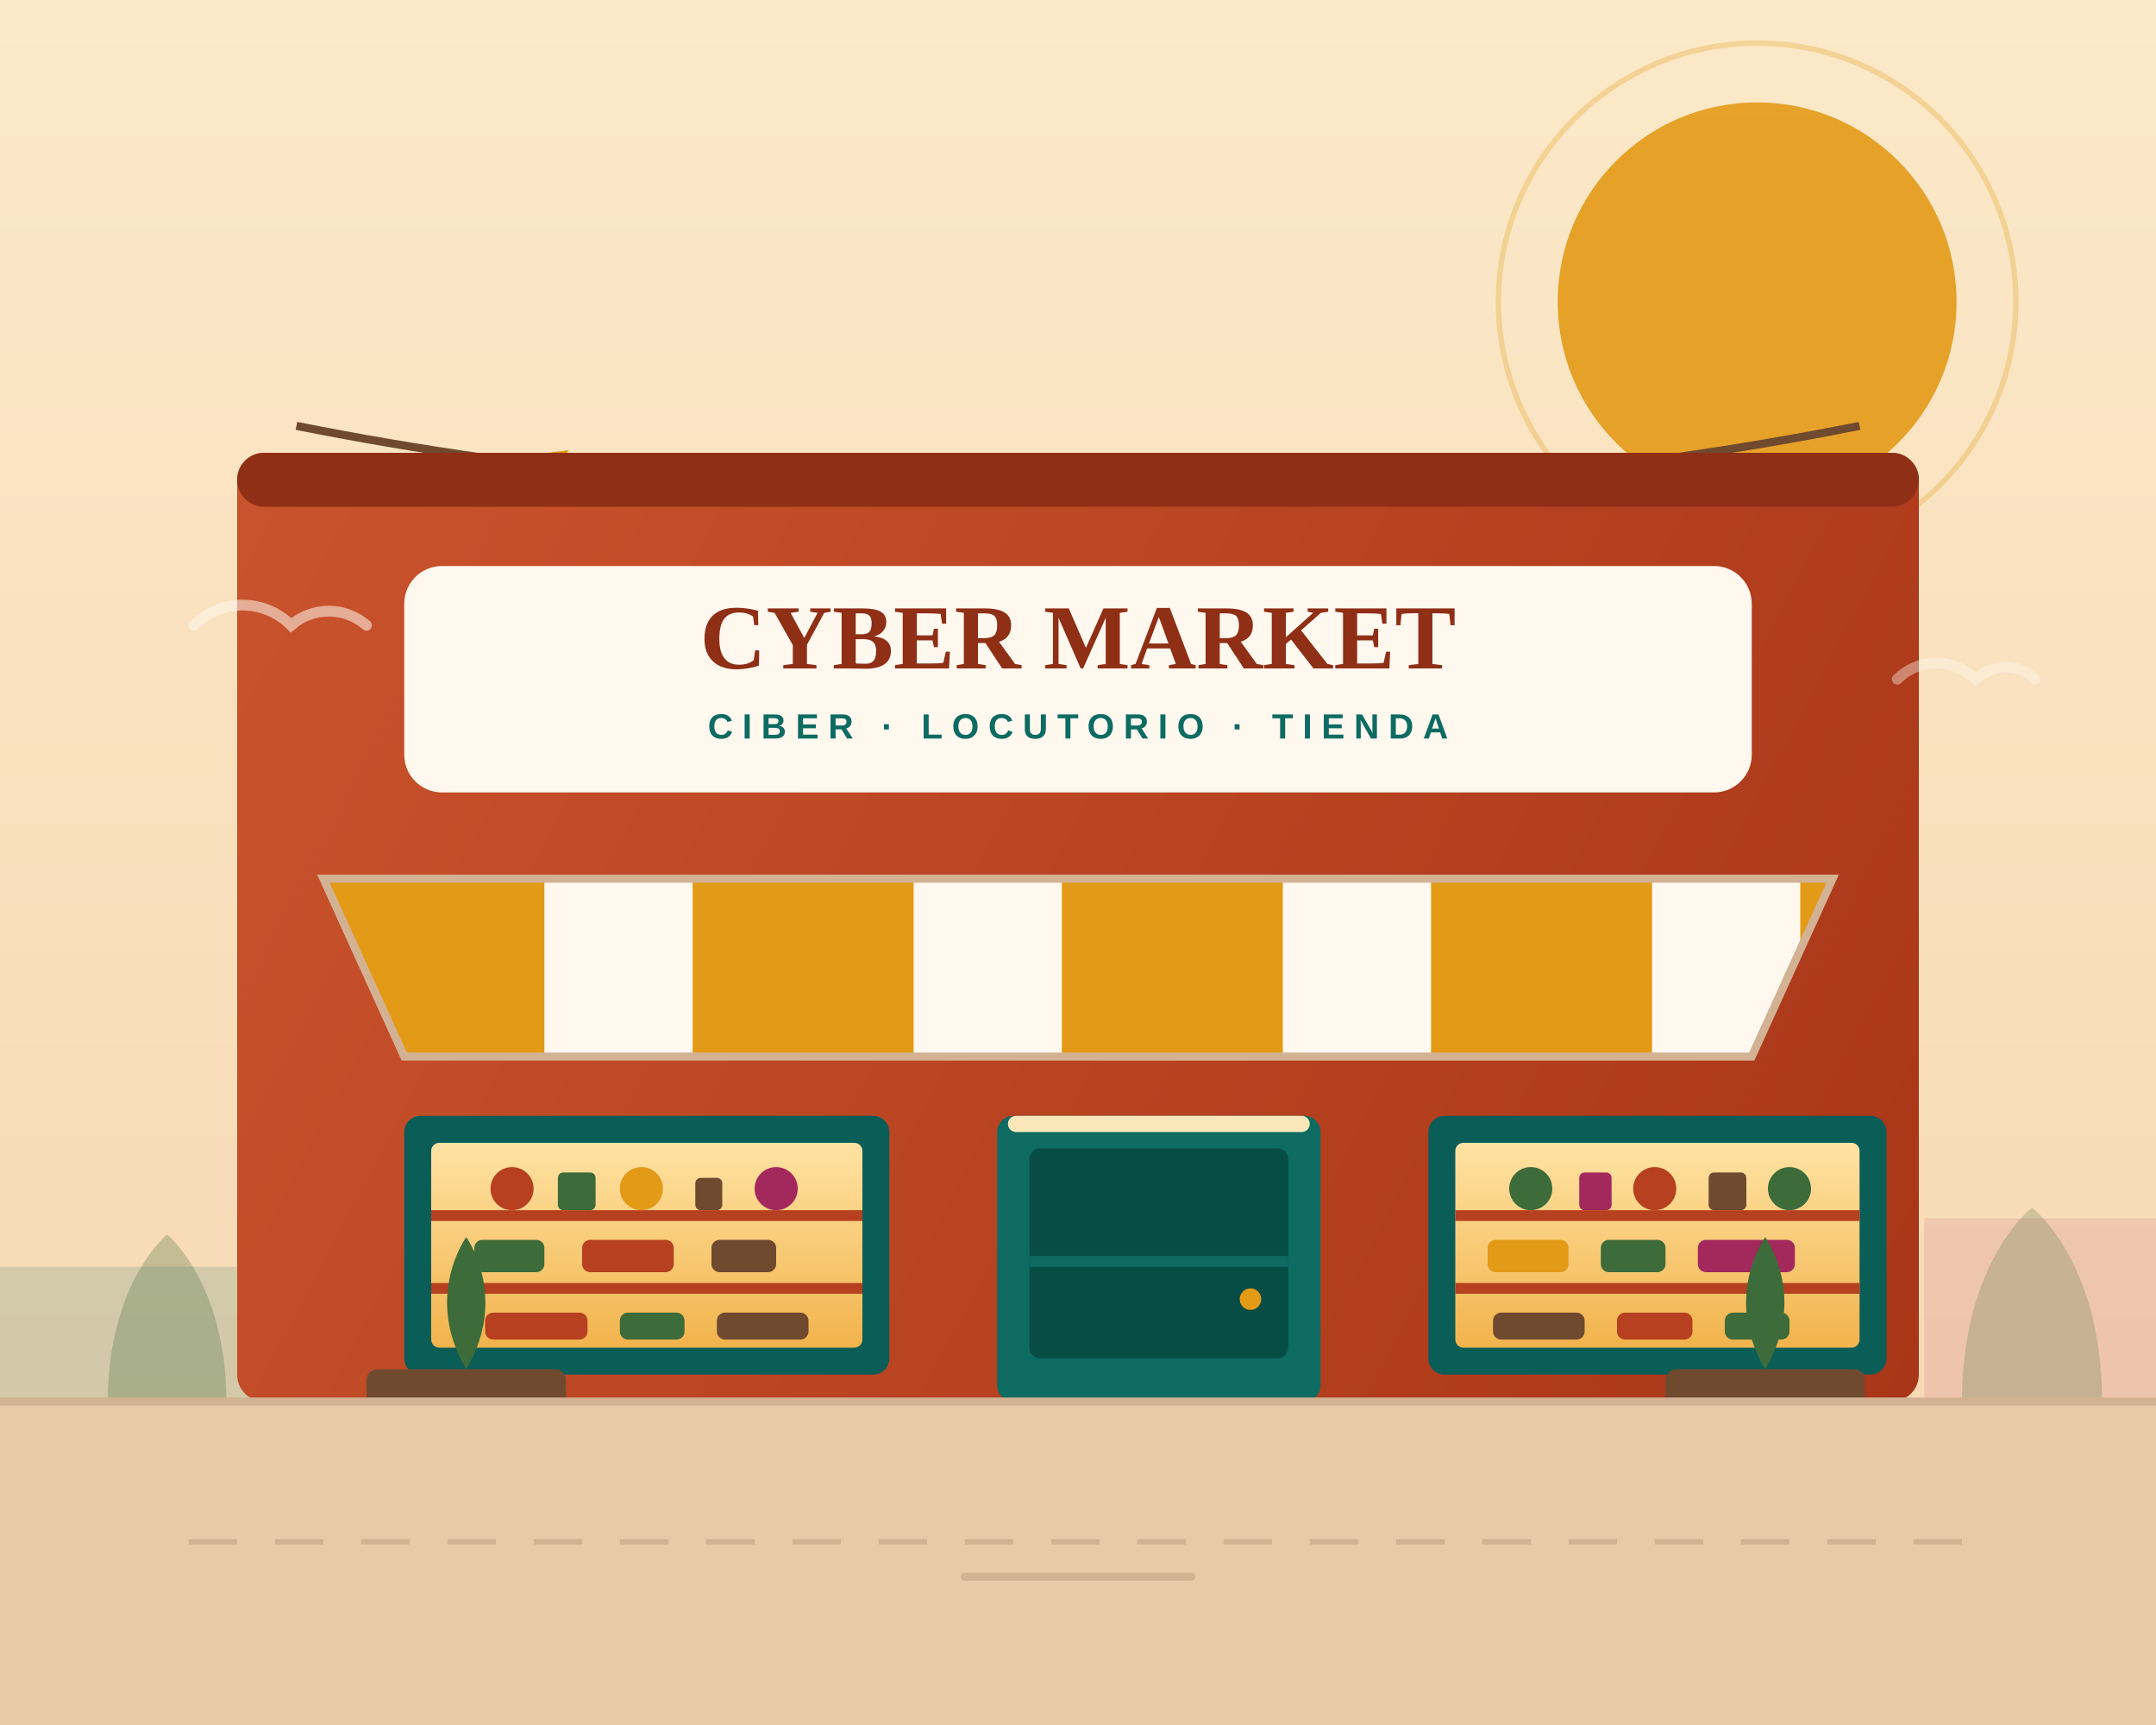
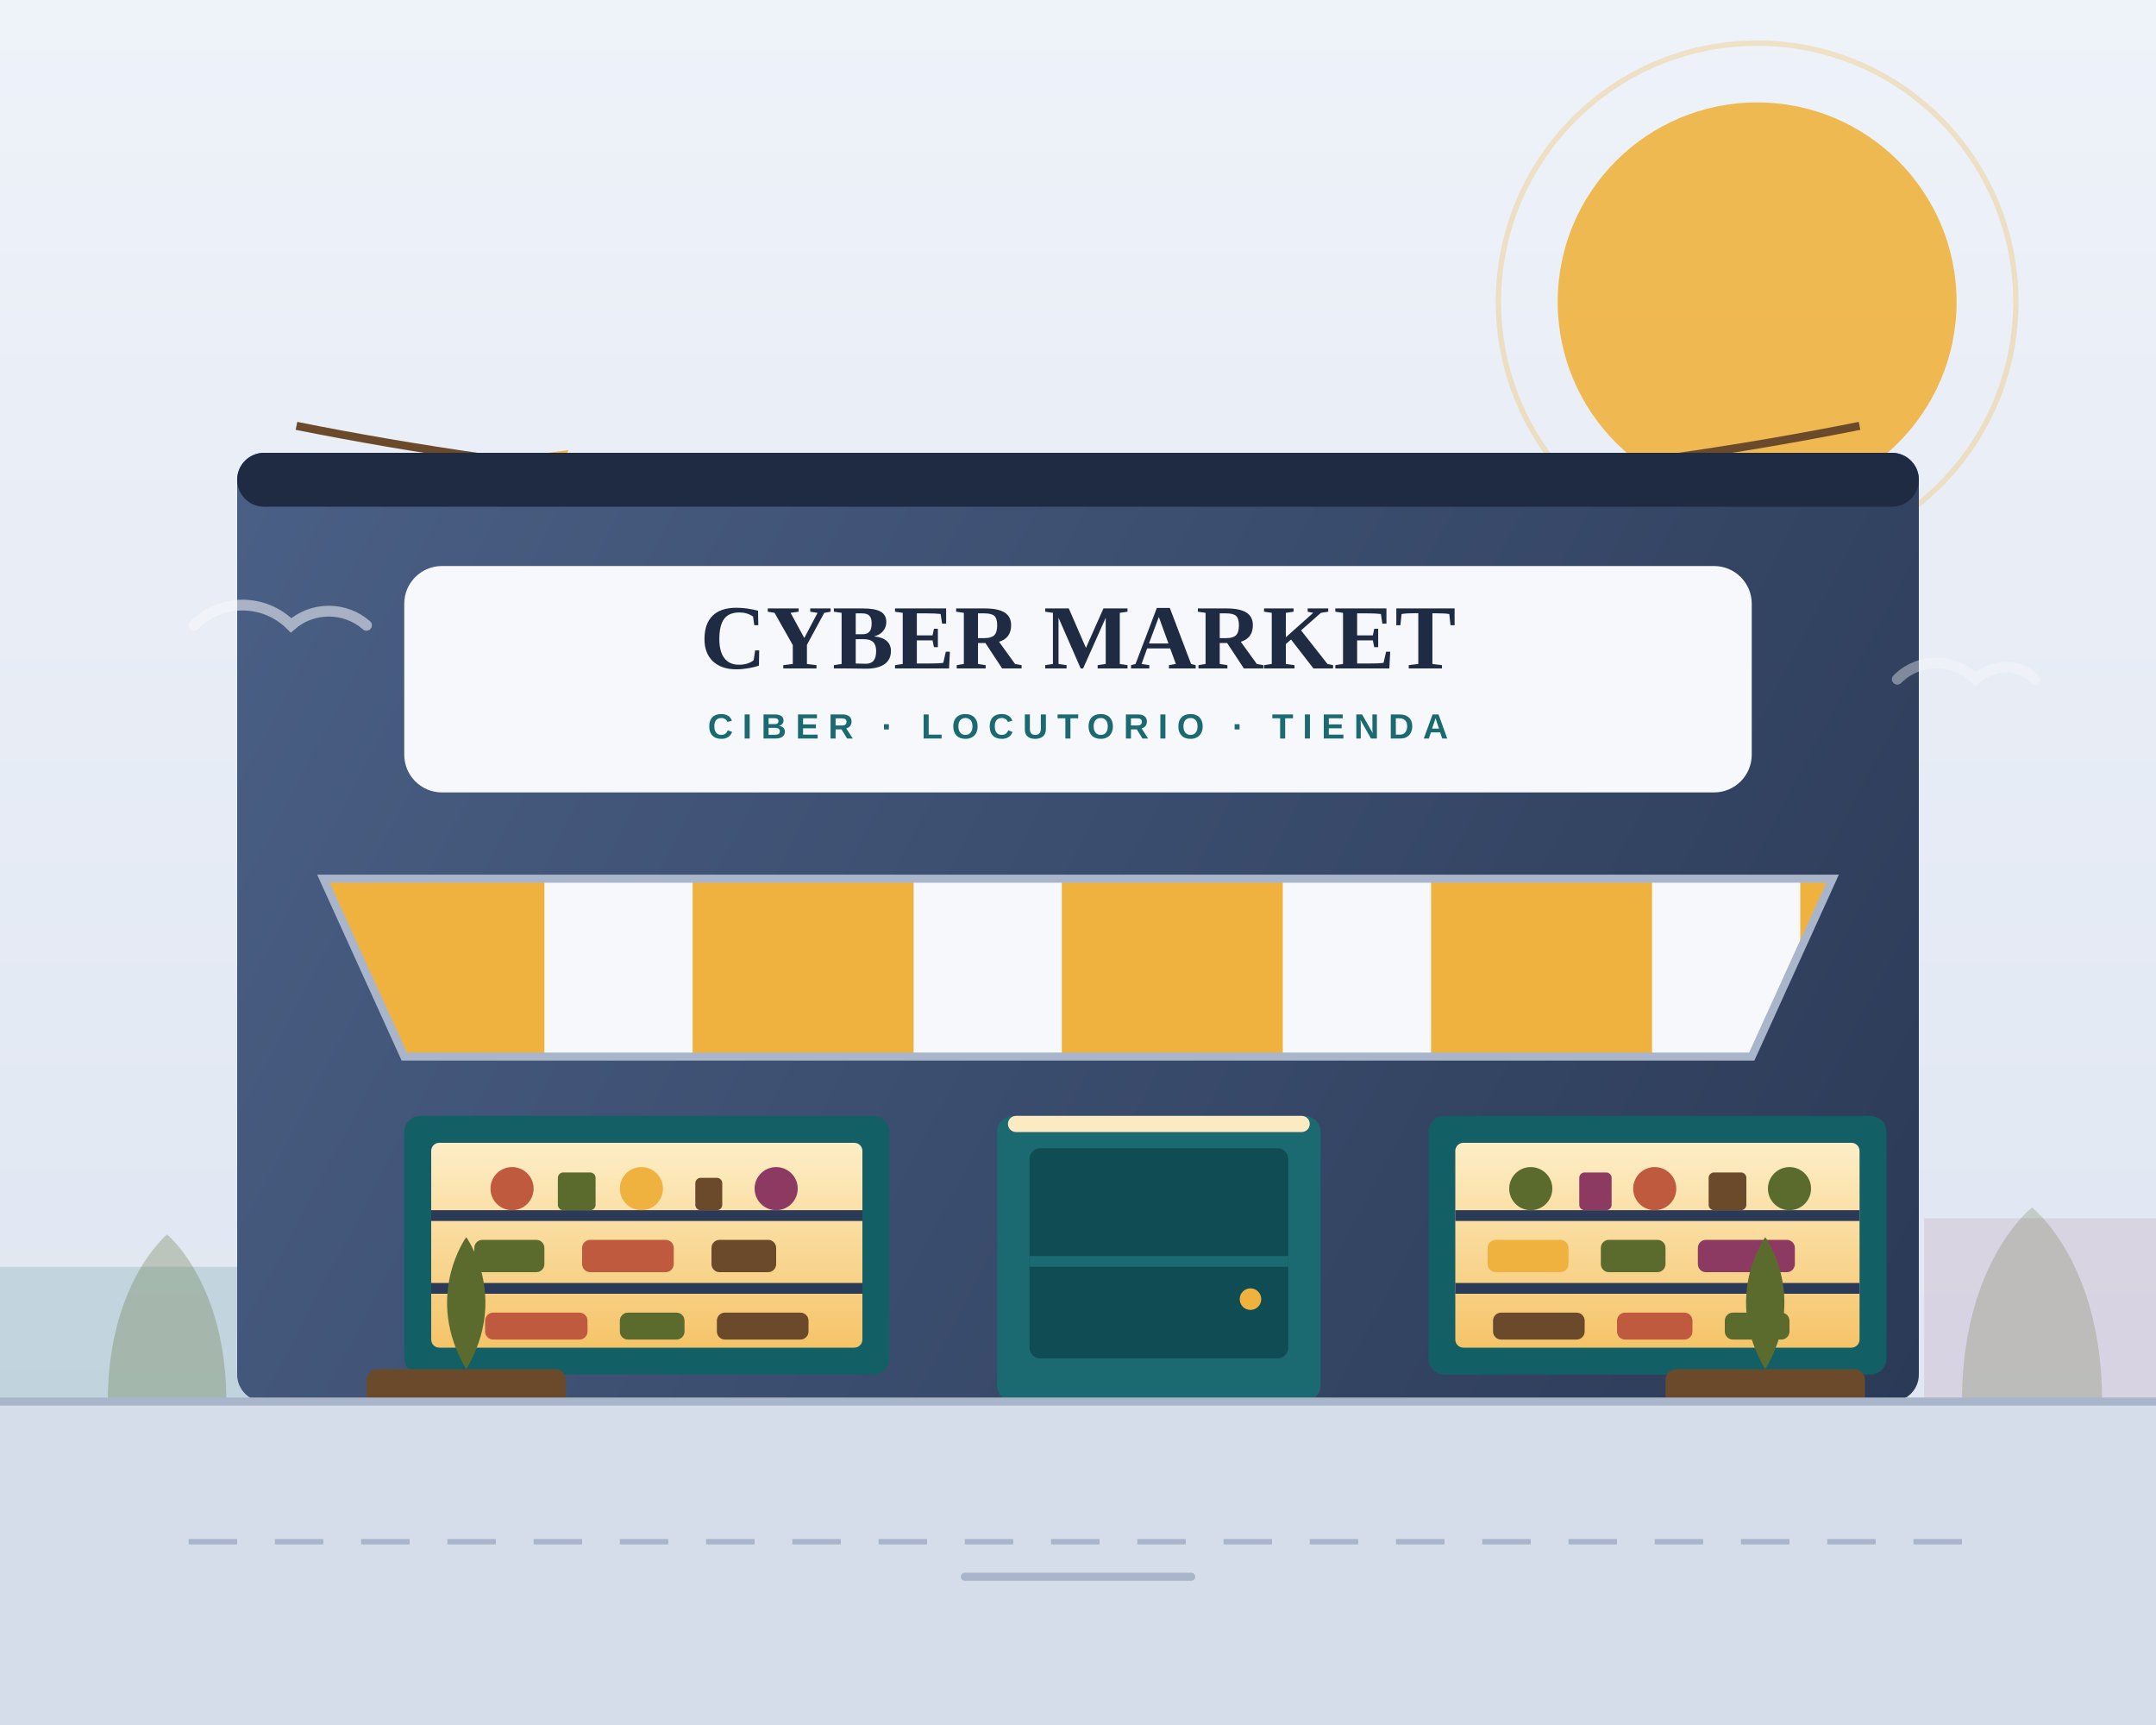
<svg xmlns="http://www.w3.org/2000/svg" width="800" height="640" viewBox="0 0 800 640" fill="none">
  <defs>
    <linearGradient id="hero-sky" x1="0" y1="0" x2="0" y2="640" gradientUnits="userSpaceOnUse">
-       <stop stop-color="#FBE9C8" />
-       <stop offset="1" stop-color="#F7D6B2" />
+       <stop stop-color="#EEF2F9" />
+       <stop offset="1" stop-color="#DDE4F0" />
    </linearGradient>
    <linearGradient id="hero-wall" x1="88" y1="190" x2="712" y2="520" gradientUnits="userSpaceOnUse">
-       <stop stop-color="#C9532C" />
-       <stop offset="1" stop-color="#A93618" />
+       <stop stop-color="#4A5F85" />
+       <stop offset="1" stop-color="#2B3A56" />
    </linearGradient>
    <linearGradient id="hero-window" x1="0" y1="0" x2="0" y2="1">
-       <stop stop-color="#FFE3A3" />
-       <stop offset="1" stop-color="#F2B34C" />
+       <stop stop-color="#FDEEC7" />
+       <stop offset="1" stop-color="#F5C468" />
    </linearGradient>
    <clipPath id="hero-awning">
      <path d="M120 326h560l-30 66H150l-30-66Z" />
    </clipPath>
  </defs>
  <rect width="800" height="640" fill="url(#hero-sky)" />
-   <circle cx="652" cy="112" r="74" fill="#E39A17" opacity=".9" />
-   <circle cx="652" cy="112" r="96" stroke="#E39A17" stroke-opacity=".28" stroke-width="2" />
-   <path d="M0 470h96v70H0z" fill="#0D6B62" opacity=".16" />
-   <path d="M714 452h86v88h-86z" fill="#A3285B" opacity=".12" />
-   <path d="M40 520c0-44 22-62 22-62s22 18 22 62H40Z" fill="#3D6B3A" opacity=".28" />
-   <path d="M728 520c0-52 26-72 26-72s26 20 26 72h-52Z" fill="#3D6B3A" opacity=".22" />
-   <path d="M110 158C290 194 510 194 690 158" stroke="#6F4A2F" stroke-width="3" />
-   <path d="m172 172 20 29 19-34-39 5Z" fill="#E39A17" />
-   <path d="m272 186 20 29 19-34-39 5Z" fill="#0D6B62" />
-   <path d="m372 192 20 29 19-34-39 5Z" fill="#A3285B" />
-   <path d="m472 190 20 29 19-34-39 5Z" fill="#E39A17" />
-   <path d="m572 180 20 29 19-34-39 5Z" fill="#0D6B62" />
+   <circle cx="652" cy="112" r="74" fill="#F0B23F" opacity=".9" />
+   <circle cx="652" cy="112" r="96" stroke="#F0B23F" stroke-opacity=".28" stroke-width="2" />
+   <path d="M0 470h96v70H0z" fill="#1B6A72" opacity=".16" />
+   <path d="M714 452h86v88h-86z" fill="#8D3A63" opacity=".12" />
+   <path d="M40 520c0-44 22-62 22-62s22 18 22 62H40Z" fill="#5B6B2E" opacity=".28" />
+   <path d="M728 520c0-52 26-72 26-72s26 20 26 72h-52Z" fill="#5B6B2E" opacity=".22" />
+   <path d="M110 158C290 194 510 194 690 158" stroke="#6B4A2B" stroke-width="3" />
+   <path d="m172 172 20 29 19-34-39 5Z" fill="#F0B23F" />
+   <path d="m272 186 20 29 19-34-39 5Z" fill="#1B6A72" />
+   <path d="m372 192 20 29 19-34-39 5Z" fill="#8D3A63" />
+   <path d="m472 190 20 29 19-34-39 5Z" fill="#F0B23F" />
+   <path d="m572 180 20 29 19-34-39 5Z" fill="#1B6A72" />
  <rect x="88" y="168" width="624" height="352" rx="10" fill="url(#hero-wall)" />
-   <rect x="88" y="168" width="624" height="20" rx="10" fill="#8F2F16" />
-   <rect x="150" y="210" width="500" height="84" rx="14" fill="#FFF8EF" />
-   <text x="400" y="248" text-anchor="middle" font-family="Georgia, 'Times New Roman', serif" font-size="34" font-weight="700" fill="#8F2F16">CYBER MARKET</text>
-   <text x="400" y="274" text-anchor="middle" font-family="Arial, Helvetica, sans-serif" font-size="13" font-weight="700" letter-spacing="3.4" fill="#0D6B62">CIBER · LOCUTORIO · TIENDA</text>
-   <path d="M120 326h560l-30 66H150l-30-66Z" fill="#FFF8EF" />
+   <rect x="88" y="168" width="624" height="20" rx="10" fill="#1F2B42" />
+   <rect x="150" y="210" width="500" height="84" rx="14" fill="#F7F8FB" />
+   <text x="400" y="248" text-anchor="middle" font-family="Georgia, 'Times New Roman', serif" font-size="34" font-weight="700" fill="#1F2B42">CYBER MARKET</text>
+   <text x="400" y="274" text-anchor="middle" font-family="Arial, Helvetica, sans-serif" font-size="13" font-weight="700" letter-spacing="3.4" fill="#1B6A72">CIBER · LOCUTORIO · TIENDA</text>
+   <path d="M120 326h560l-30 66H150l-30-66Z" fill="#F7F8FB" />
  <g clip-path="url(#hero-awning)">
-     <rect x="120" y="326" width="82" height="66" fill="#E39A17" />
-     <rect x="257" y="326" width="82" height="66" fill="#E39A17" />
-     <rect x="394" y="326" width="82" height="66" fill="#E39A17" />
-     <rect x="531" y="326" width="82" height="66" fill="#E39A17" />
-     <rect x="668" y="326" width="82" height="66" fill="#E39A17" />
+     <rect x="120" y="326" width="82" height="66" fill="#F0B23F" />
+     <rect x="257" y="326" width="82" height="66" fill="#F0B23F" />
+     <rect x="394" y="326" width="82" height="66" fill="#F0B23F" />
+     <rect x="531" y="326" width="82" height="66" fill="#F0B23F" />
+     <rect x="668" y="326" width="82" height="66" fill="#F0B23F" />
  </g>
-   <path d="M120 326h560l-30 66H150l-30-66Z" stroke="#D3B294" stroke-width="3" />
-   <rect x="150" y="414" width="180" height="96" rx="6" fill="#0B5D57" />
+   <path d="M120 326h560l-30 66H150l-30-66Z" stroke="#A9B5CA" stroke-width="3" />
+   <rect x="150" y="414" width="180" height="96" rx="6" fill="#135F66" />
  <rect x="160" y="424" width="160" height="76" rx="3" fill="url(#hero-window)" />
-   <path d="M160 451h160M160 478h160" stroke="#B6401F" stroke-width="4" />
-   <circle cx="190" cy="441" r="8" fill="#B6401F" />
-   <rect x="207" y="435" width="14" height="14" rx="2" fill="#3D6B3A" />
-   <circle cx="238" cy="441" r="8" fill="#E39A17" />
-   <rect x="258" y="437" width="10" height="12" rx="2" fill="#6F4A2F" />
-   <circle cx="288" cy="441" r="8" fill="#A3285B" />
-   <rect x="176" y="460" width="26" height="12" rx="3" fill="#3D6B3A" />
-   <rect x="216" y="460" width="34" height="12" rx="3" fill="#B6401F" />
-   <rect x="264" y="460" width="24" height="12" rx="3" fill="#6F4A2F" />
-   <rect x="180" y="487" width="38" height="10" rx="3" fill="#B6401F" />
-   <rect x="230" y="487" width="24" height="10" rx="3" fill="#3D6B3A" />
-   <rect x="266" y="487" width="34" height="10" rx="3" fill="#6F4A2F" />
-   <rect x="370" y="414" width="120" height="106" rx="6" fill="#0D6B62" />
-   <rect x="382" y="426" width="96" height="78" rx="4" fill="#084C46" />
-   <path d="M382 468h96" stroke="#0D6B62" stroke-width="4" />
-   <circle cx="464" cy="482" r="4" fill="#E39A17" />
-   <rect x="374" y="414" width="112" height="6" rx="3" fill="#FAE7B9" />
-   <rect x="530" y="414" width="170" height="96" rx="6" fill="#0B5D57" />
+   <path d="M160 451h160M160 478h160" stroke="#2B3A56" stroke-width="4" />
+   <circle cx="190" cy="441" r="8" fill="#C05A3E" />
+   <rect x="207" y="435" width="14" height="14" rx="2" fill="#5B6B2E" />
+   <circle cx="238" cy="441" r="8" fill="#F0B23F" />
+   <rect x="258" y="437" width="10" height="12" rx="2" fill="#6B4A2B" />
+   <circle cx="288" cy="441" r="8" fill="#8D3A63" />
+   <rect x="176" y="460" width="26" height="12" rx="3" fill="#5B6B2E" />
+   <rect x="216" y="460" width="34" height="12" rx="3" fill="#C05A3E" />
+   <rect x="264" y="460" width="24" height="12" rx="3" fill="#6B4A2B" />
+   <rect x="180" y="487" width="38" height="10" rx="3" fill="#C05A3E" />
+   <rect x="230" y="487" width="24" height="10" rx="3" fill="#5B6B2E" />
+   <rect x="266" y="487" width="34" height="10" rx="3" fill="#6B4A2B" />
+   <rect x="370" y="414" width="120" height="106" rx="6" fill="#1B6A72" />
+   <rect x="382" y="426" width="96" height="78" rx="4" fill="#0F4C53" />
+   <path d="M382 468h96" stroke="#1B6A72" stroke-width="4" />
+   <circle cx="464" cy="482" r="4" fill="#F0B23F" />
+   <rect x="374" y="414" width="112" height="6" rx="3" fill="#FBEAC2" />
+   <rect x="530" y="414" width="170" height="96" rx="6" fill="#135F66" />
  <rect x="540" y="424" width="150" height="76" rx="3" fill="url(#hero-window)" />
-   <path d="M540 451h150M540 478h150" stroke="#B6401F" stroke-width="4" />
-   <circle cx="568" cy="441" r="8" fill="#3D6B3A" />
-   <rect x="586" y="435" width="12" height="14" rx="2" fill="#A3285B" />
-   <circle cx="614" cy="441" r="8" fill="#B6401F" />
-   <rect x="634" y="435" width="14" height="14" rx="2" fill="#6F4A2F" />
-   <circle cx="664" cy="441" r="8" fill="#3D6B3A" />
-   <rect x="552" y="460" width="30" height="12" rx="3" fill="#E39A17" />
-   <rect x="594" y="460" width="24" height="12" rx="3" fill="#3D6B3A" />
-   <rect x="630" y="460" width="36" height="12" rx="3" fill="#A3285B" />
-   <rect x="554" y="487" width="34" height="10" rx="3" fill="#6F4A2F" />
-   <rect x="600" y="487" width="28" height="10" rx="3" fill="#B6401F" />
-   <rect x="640" y="487" width="24" height="10" rx="3" fill="#3D6B3A" />
-   <rect x="136" y="508" width="74" height="20" rx="4" fill="#6F4A2F" />
-   <path d="M173 508c-16-27 0-49 0-49s16 22 0 49Z" fill="#3D6B3A" />
-   <rect x="618" y="508" width="74" height="20" rx="4" fill="#6F4A2F" />
-   <path d="M655 508c-16-27 0-49 0-49s16 22 0 49Z" fill="#3D6B3A" />
-   <rect y="520" width="800" height="120" fill="#E8C9A8" />
-   <path d="M0 520h800" stroke="#D3B294" stroke-width="3" />
-   <path d="M70 572h660" stroke="#D3B294" stroke-width="2" stroke-dasharray="18 14" />
-   <path d="M358 585h84" stroke="#D3B294" stroke-width="3" stroke-linecap="round" />
-   <path d="M72 232c10-10 26-10 36 0 8-7 20-7 28 0" stroke="#FFF8EF" stroke-opacity=".55" stroke-width="4" stroke-linecap="round" />
-   <path d="M704 252c8-8 21-8 29 0 7-6 16-6 22 0" stroke="#FFF8EF" stroke-opacity=".4" stroke-width="4" stroke-linecap="round" />
+   <path d="M540 451h150M540 478h150" stroke="#2B3A56" stroke-width="4" />
+   <circle cx="568" cy="441" r="8" fill="#5B6B2E" />
+   <rect x="586" y="435" width="12" height="14" rx="2" fill="#8D3A63" />
+   <circle cx="614" cy="441" r="8" fill="#C05A3E" />
+   <rect x="634" y="435" width="14" height="14" rx="2" fill="#6B4A2B" />
+   <circle cx="664" cy="441" r="8" fill="#5B6B2E" />
+   <rect x="552" y="460" width="30" height="12" rx="3" fill="#F0B23F" />
+   <rect x="594" y="460" width="24" height="12" rx="3" fill="#5B6B2E" />
+   <rect x="630" y="460" width="36" height="12" rx="3" fill="#8D3A63" />
+   <rect x="554" y="487" width="34" height="10" rx="3" fill="#6B4A2B" />
+   <rect x="600" y="487" width="28" height="10" rx="3" fill="#C05A3E" />
+   <rect x="640" y="487" width="24" height="10" rx="3" fill="#5B6B2E" />
+   <rect x="136" y="508" width="74" height="20" rx="4" fill="#6B4A2B" />
+   <path d="M173 508c-16-27 0-49 0-49s16 22 0 49Z" fill="#5B6B2E" />
+   <rect x="618" y="508" width="74" height="20" rx="4" fill="#6B4A2B" />
+   <path d="M655 508c-16-27 0-49 0-49s16 22 0 49Z" fill="#5B6B2E" />
+   <rect y="520" width="800" height="120" fill="#D5DDEB" />
+   <path d="M0 520h800" stroke="#A9B5CA" stroke-width="3" />
+   <path d="M70 572h660" stroke="#A9B5CA" stroke-width="2" stroke-dasharray="18 14" />
+   <path d="M358 585h84" stroke="#A9B5CA" stroke-width="3" stroke-linecap="round" />
+   <path d="M72 232c10-10 26-10 36 0 8-7 20-7 28 0" stroke="#F7F8FB" stroke-opacity=".55" stroke-width="4" stroke-linecap="round" />
+   <path d="M704 252c8-8 21-8 29 0 7-6 16-6 22 0" stroke="#F7F8FB" stroke-opacity=".4" stroke-width="4" stroke-linecap="round" />
</svg>
